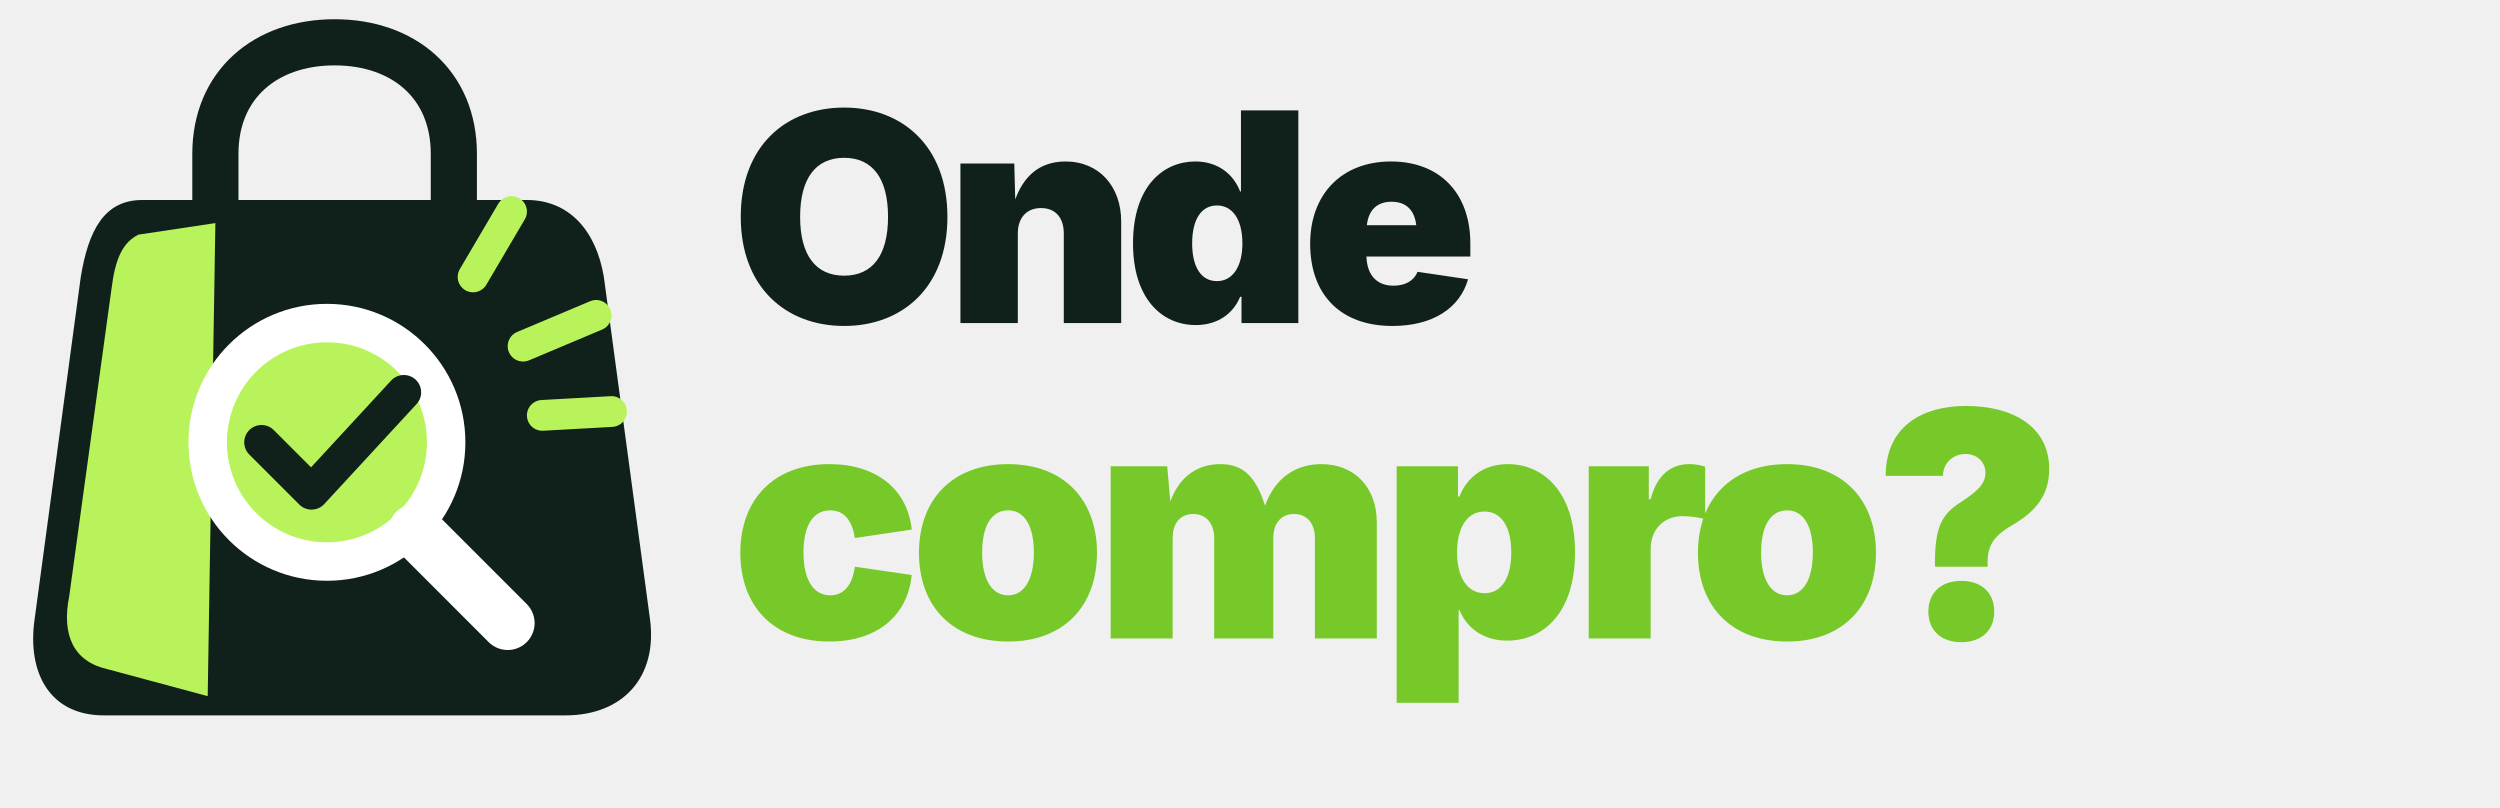
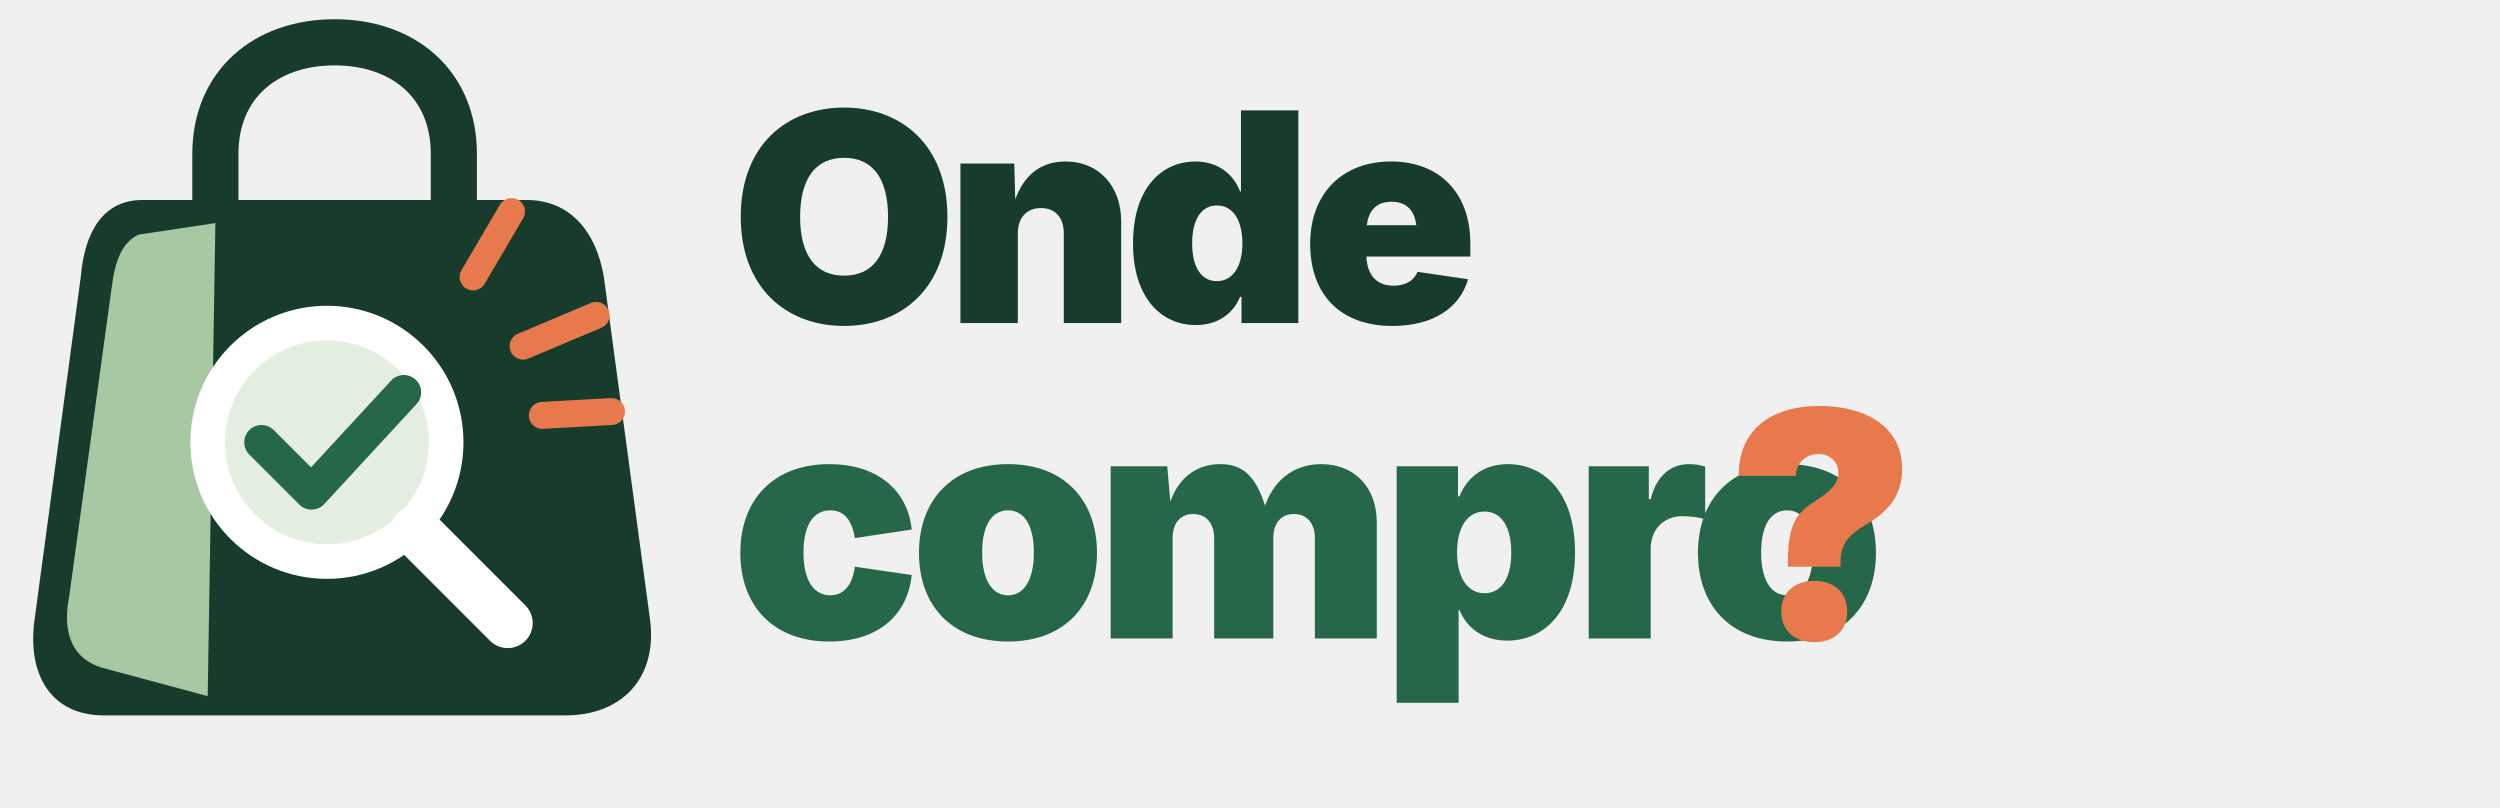
<svg xmlns="http://www.w3.org/2000/svg" viewBox="0 0 650 210" role="img" aria-labelledby="title desc">
  <g transform="translate(7 10)">
-     <path d="M49 49V30c0-18 13-29 31-29s31 11 31 29v19" fill="none" stroke="#10201A" stroke-width="12" stroke-linecap="round" />
-     <path d="M30 42h100c11 0 18 8 20 20l12 89c2 15-7 25-22 25H20C6 176 0 165 2 151l12-89c2-12 6-20 16-20Z" fill="#10201A" />
-     <path d="M29 51 49 48 47 171 21 164c-9-2-12-9-10-19l11-80c1-8 3-12 7-14Z" fill="#B8F35B" />
-     <path d="M116 62l10-17M129 80l19-8M134 98l18-1" fill="none" stroke="#B8F35B" stroke-width="8" stroke-linecap="round" />
-     <circle cx="78" cy="105" r="31" fill="#B8F35B" stroke="#FFFFFF" stroke-width="10" />
-     <path d="M101 128 125 152" stroke="#FFFFFF" stroke-width="14" stroke-linecap="round" />
-     <path d="m61 105 13 13 24-26" fill="none" stroke="#10201A" stroke-width="9" stroke-linecap="round" stroke-linejoin="round" />
+     <path d="M49 49V30c0-18 13-29 31-29s31 11 31 29v19" fill="none" stroke="#173C2C" stroke-width="12" stroke-linecap="round" />
+     <path d="M30 42h100c11 0 18 8 20 20l12 89c2 15-7 25-22 25H20C6 176 0 165 2 151l12-89c1-12 6-20 16-20Z" fill="#173C2C" />
+     <path d="M29 51 49 48 47 171 21 164c-9-2-12-9-10-19l11-80c1-8 3-12 7-14Z" fill="#A8C7A3" />
+     <path d="M116 62l10-17M129 80l19-8M134 98l18-1" fill="none" stroke="#E8794C" stroke-width="7" stroke-linecap="round" />
+     <circle cx="78" cy="105" r="31" fill="#E5EFE1" stroke="#FFFFFF" stroke-width="9" />
+     <path d="M101 128 125 152" stroke="#FFFFFF" stroke-width="13" stroke-linecap="round" />
+     <path d="m61 105 13 13 24-26" fill="none" stroke="#276749" stroke-width="9" stroke-linecap="round" stroke-linejoin="round" />
  </g>
  <g font-family="Inter, ui-sans-serif, system-ui, -apple-system, 'Segoe UI', Arial, sans-serif" font-weight="900" letter-spacing="-3">
-     <text x="190" y="84" font-size="76" fill="#10201A">Onde</text>
-     <text x="190" y="166" font-size="82" fill="#76C928">compro?</text>
+     <text x="190" y="84" font-size="76" fill="#173C2C">Onde</text>
+     <text x="190" y="166" font-size="82" fill="#276749">compro</text>
+     <text x="449" y="166" font-size="82" fill="#E8794C">?</text>
  </g>
</svg>
